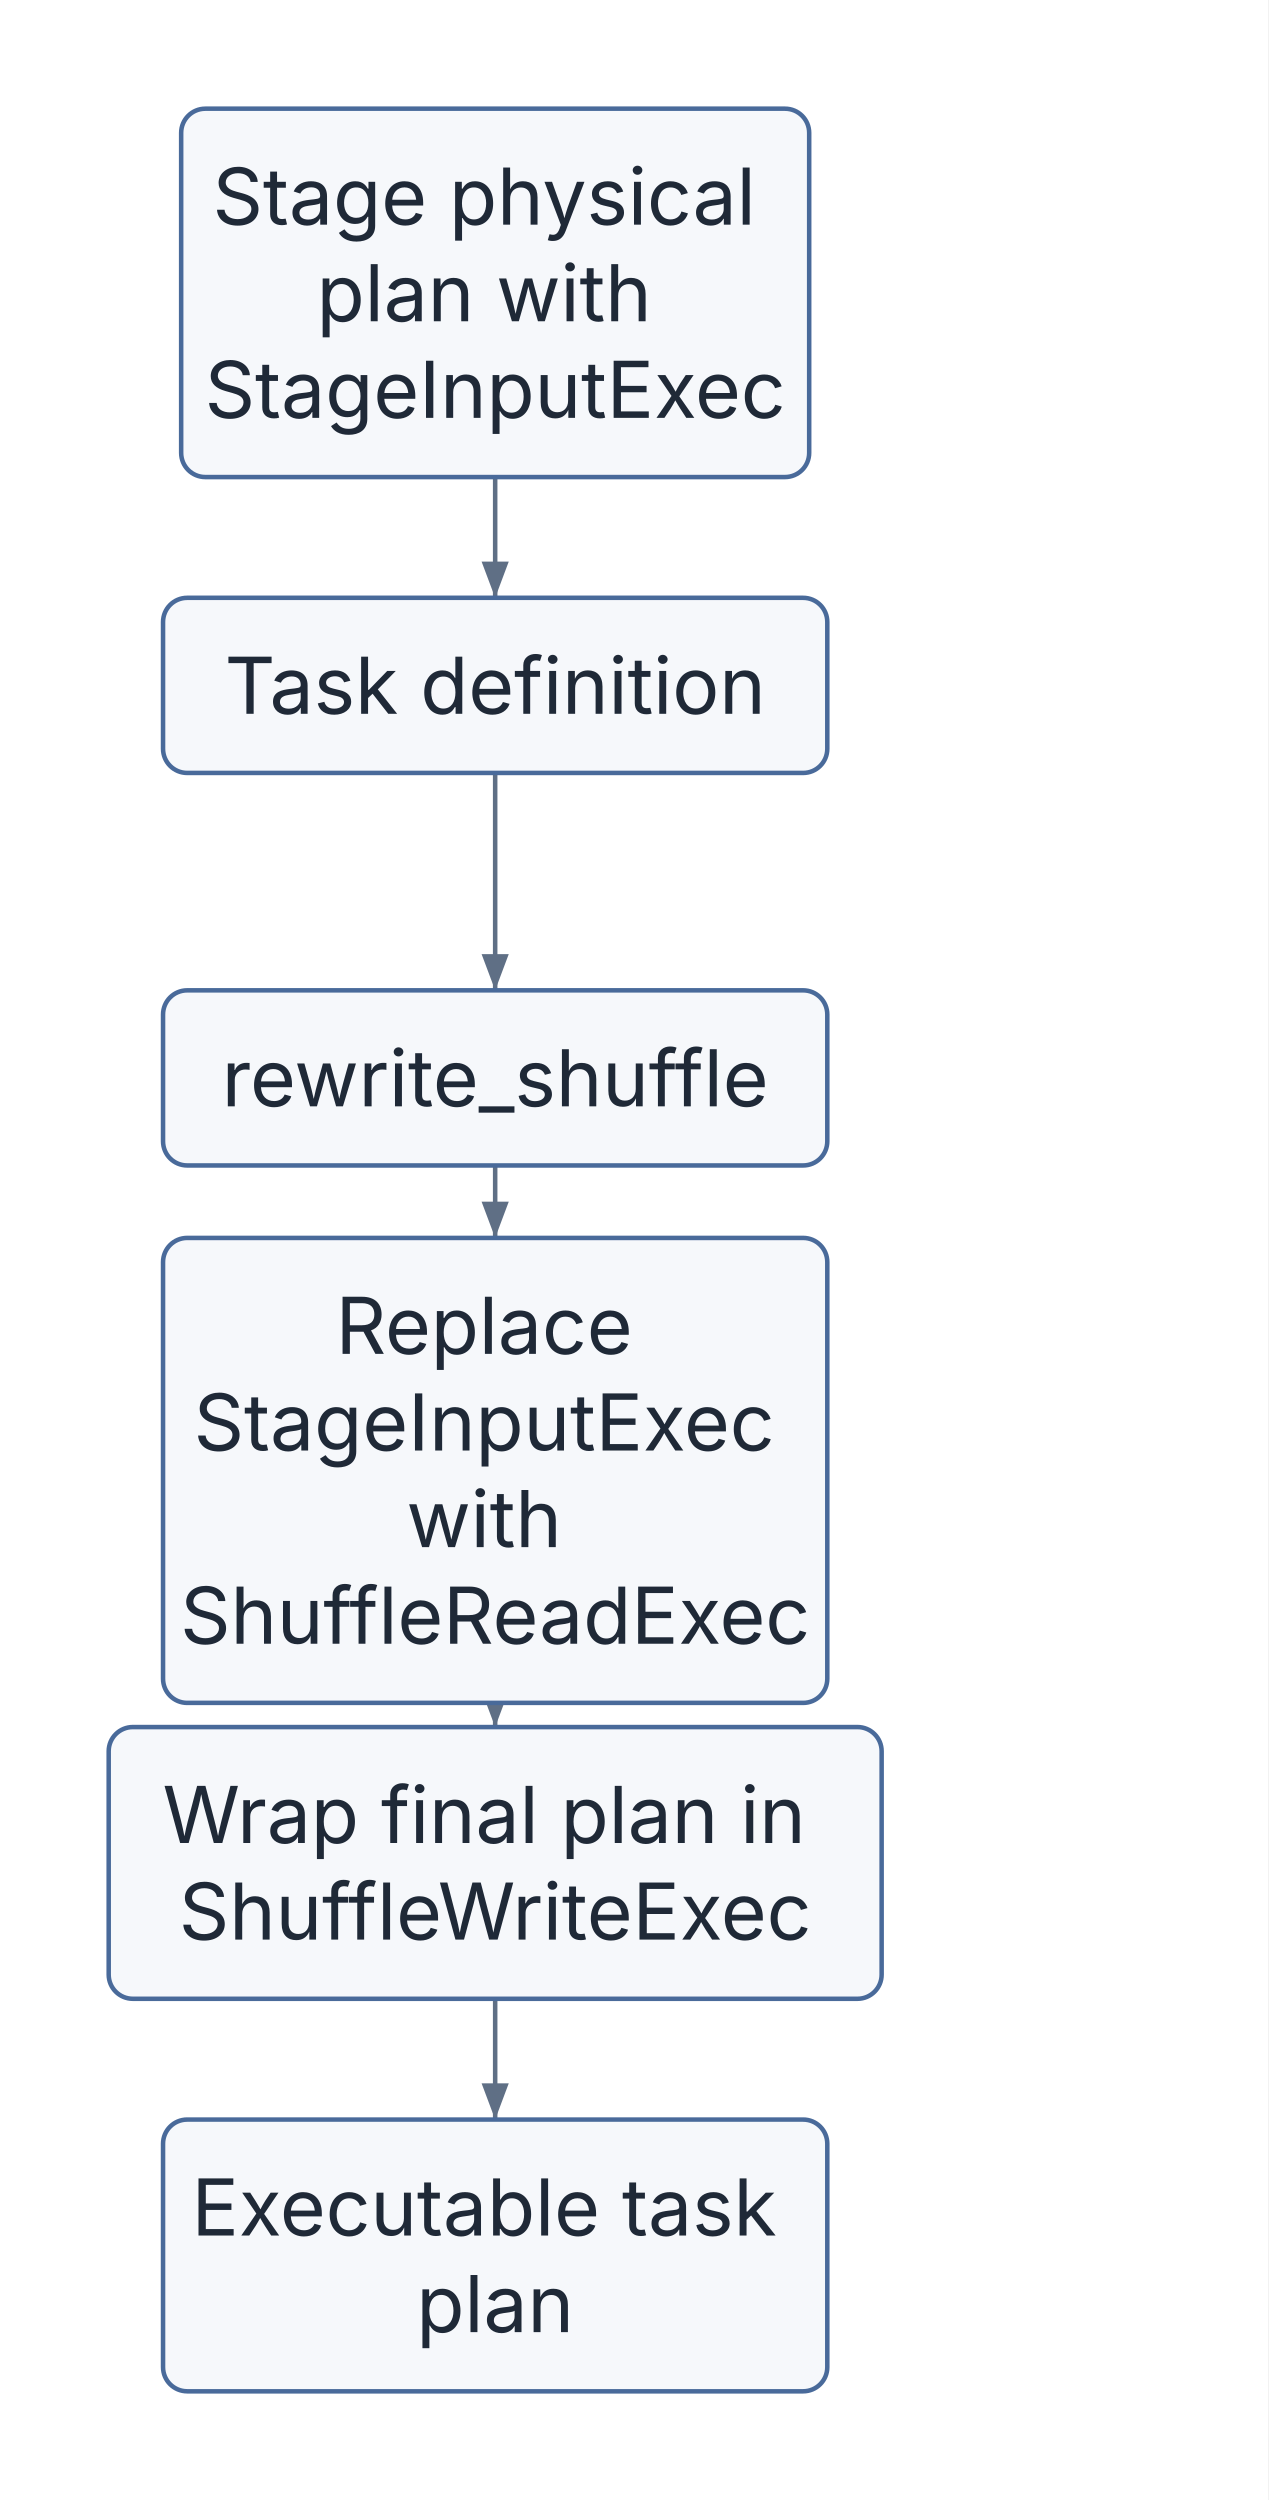
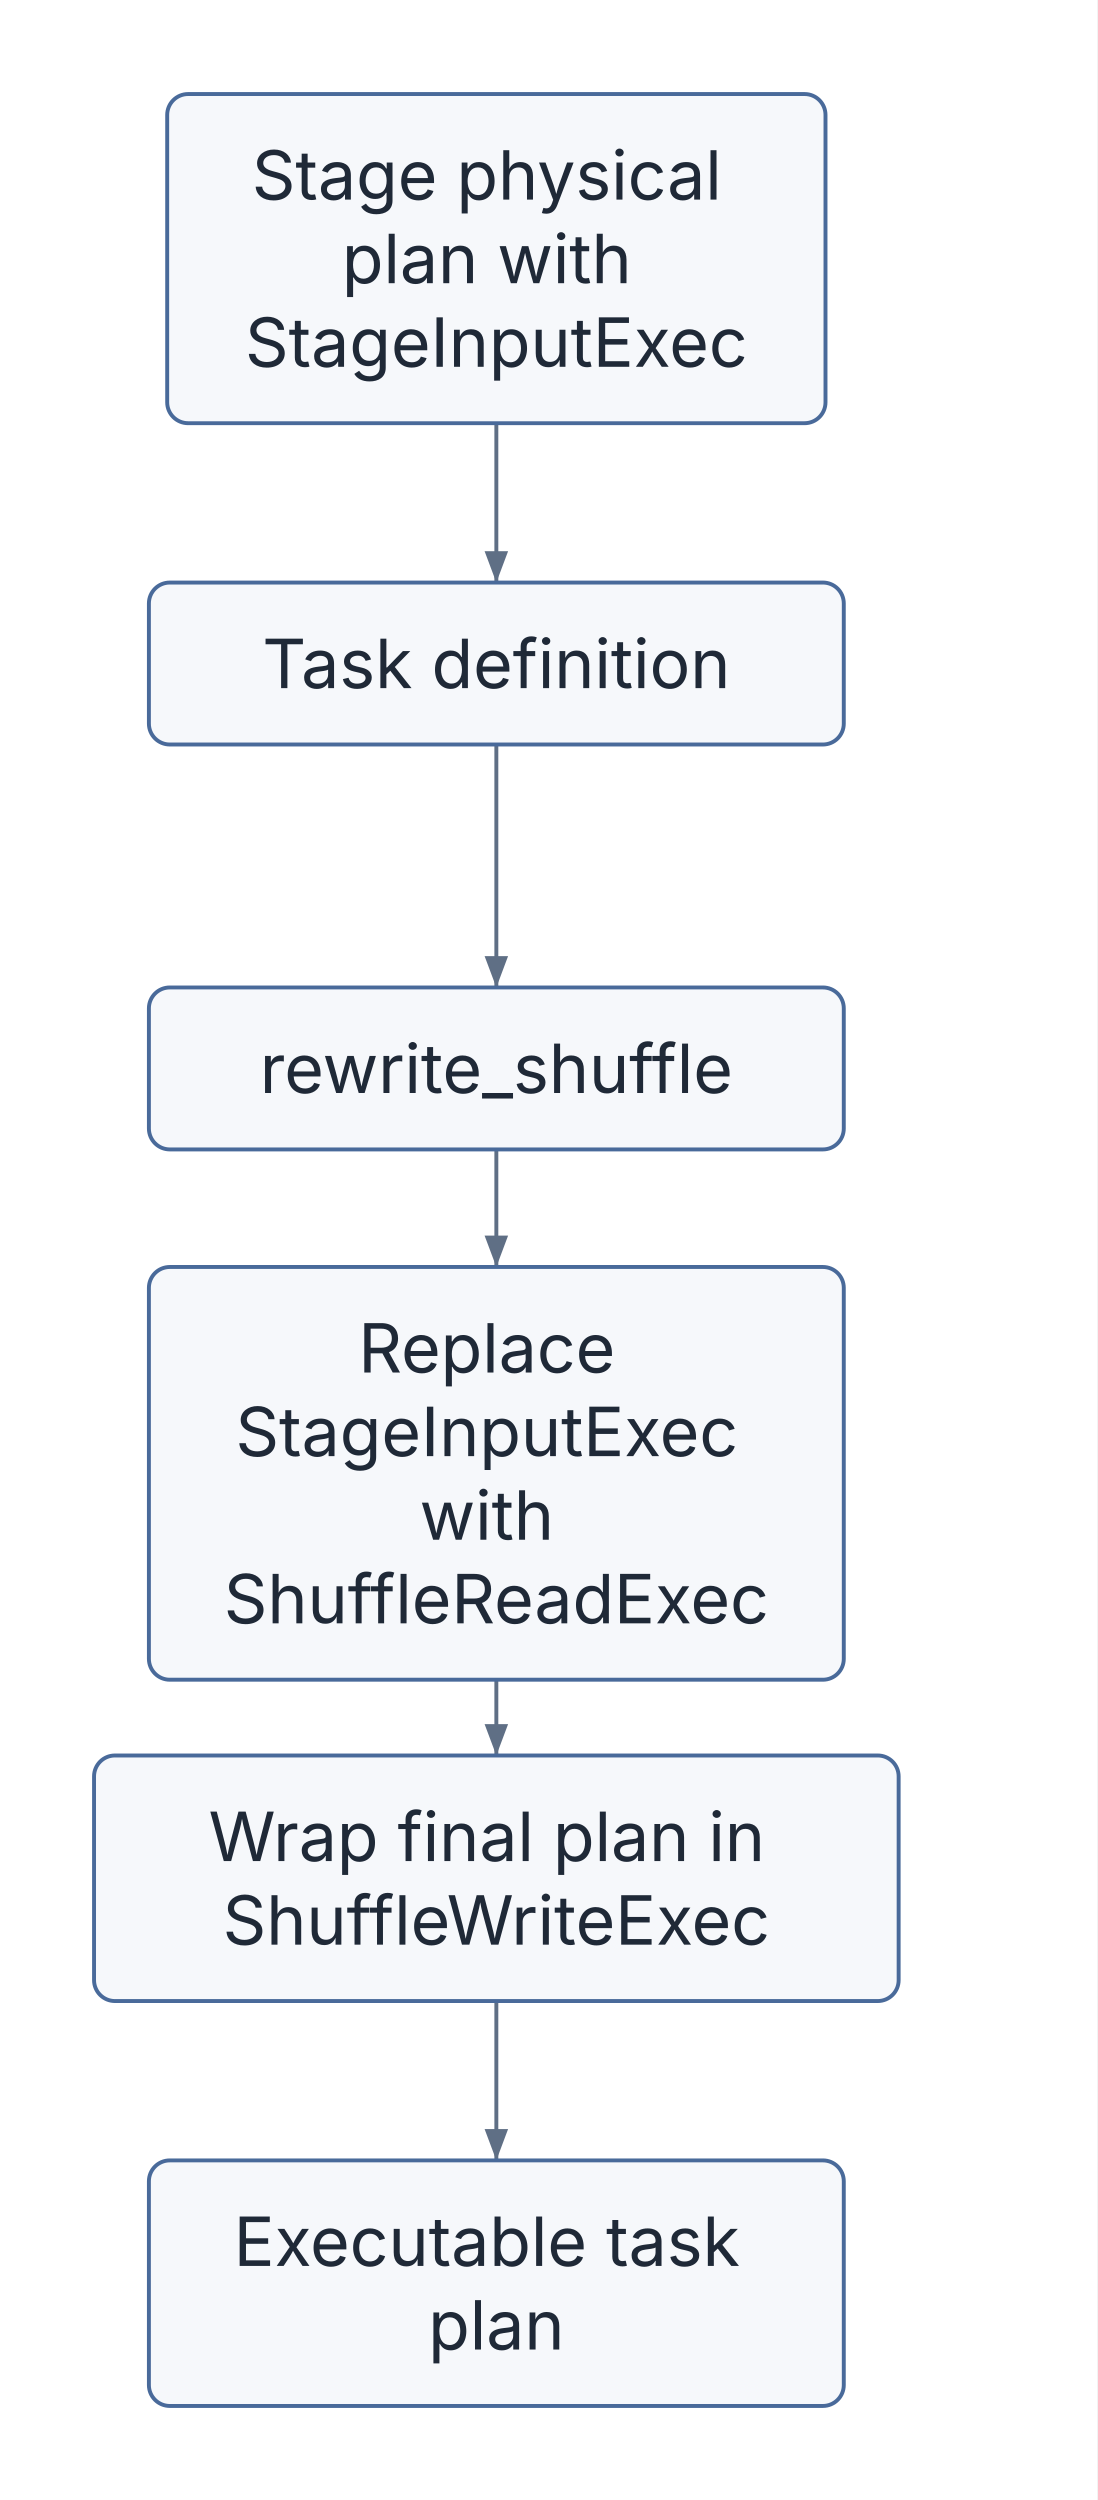
- <svg xmlns="http://www.w3.org/2000/svg" width="420" height="828" viewBox="0 0 420 828">
+ <svg xmlns="http://www.w3.org/2000/svg" width="420" height="957" viewBox="0 0 420 957">
  <defs>
    <marker id="arrow" markerWidth="10" markerHeight="10" refX="8" refY="3" orient="auto" markerUnits="strokeWidth">
      <path d="M0,0 L0,6 L8,3 z" fill="#5f6f85" />
    </marker>
  </defs>
-   <rect x="0" y="0" width="420" height="828" fill="white" />
-   <line x1="164" y1="158" x2="164" y2="198" stroke="#5f6f85" stroke-width="1.5" marker-end="url(#arrow)" />
-   <line x1="164" y1="256" x2="164" y2="328" stroke="#5f6f85" stroke-width="1.5" marker-end="url(#arrow)" />
-   <line x1="164" y1="386" x2="164" y2="410" stroke="#5f6f85" stroke-width="1.5" marker-end="url(#arrow)" />
-   <line x1="164" y1="564" x2="164" y2="572" stroke="#5f6f85" stroke-width="1.5" marker-end="url(#arrow)" />
-   <line x1="164" y1="662" x2="164" y2="702" stroke="#5f6f85" stroke-width="1.5" marker-end="url(#arrow)" />
-   <rect x="60" y="36" width="208" height="122" rx="8" fill="#f6f8fb" stroke="#496a9a" stroke-width="1.5" />
-   <text x="164" y="65" text-anchor="middle" dominant-baseline="middle" font-family="Inter, Helvetica, Arial, sans-serif" font-size="26" fill="#1f2937">
-     <tspan x="164" dy="0">Stage physical</tspan>
-     <tspan x="164" dy="32">plan with</tspan>
-     <tspan x="164" dy="32">StageInputExec</tspan>
+   <rect x="0" y="0" width="420" height="957" fill="white" />
+   <line x1="190" y1="162" x2="190" y2="223" stroke="#5f6f85" stroke-width="1.5" marker-end="url(#arrow)" />
+   <line x1="190" y1="285" x2="190" y2="378" stroke="#5f6f85" stroke-width="1.5" marker-end="url(#arrow)" />
+   <line x1="190" y1="440" x2="190" y2="485" stroke="#5f6f85" stroke-width="1.5" marker-end="url(#arrow)" />
+   <line x1="190" y1="643" x2="190" y2="672" stroke="#5f6f85" stroke-width="1.5" marker-end="url(#arrow)" />
+   <line x1="190" y1="766" x2="190" y2="827" stroke="#5f6f85" stroke-width="1.5" marker-end="url(#arrow)" />
+   <rect x="64" y="36" width="252" height="126" rx="8" fill="#f6f8fb" stroke="#496a9a" stroke-width="1.5" />
+   <text x="190" y="67" text-anchor="middle" dominant-baseline="middle" font-family="Inter, Helvetica, Arial, sans-serif" font-size="26" fill="#1f2937">
+     <tspan x="190" dy="0">Stage physical</tspan>
+     <tspan x="190" dy="32">plan with</tspan>
+     <tspan x="190" dy="32">StageInputExec</tspan>
  </text>
-   <rect x="54" y="198" width="220" height="58" rx="8" fill="#f6f8fb" stroke="#496a9a" stroke-width="1.5" />
-   <text x="164" y="227" text-anchor="middle" dominant-baseline="middle" font-family="Inter, Helvetica, Arial, sans-serif" font-size="26" fill="#1f2937">
-     <tspan x="164" dy="0">Task definition</tspan>
+   <rect x="57" y="223" width="266" height="62" rx="8" fill="#f6f8fb" stroke="#496a9a" stroke-width="1.5" />
+   <text x="190" y="254" text-anchor="middle" dominant-baseline="middle" font-family="Inter, Helvetica, Arial, sans-serif" font-size="26" fill="#1f2937">
+     <tspan x="190" dy="0">Task definition</tspan>
  </text>
-   <rect x="54" y="328" width="220" height="58" rx="8" fill="#f6f8fb" stroke="#496a9a" stroke-width="1.5" />
-   <text x="164" y="357" text-anchor="middle" dominant-baseline="middle" font-family="Inter, Helvetica, Arial, sans-serif" font-size="26" fill="#1f2937">
-     <tspan x="164" dy="0">rewrite_shuffle</tspan>
+   <rect x="57" y="378" width="266" height="62" rx="8" fill="#f6f8fb" stroke="#496a9a" stroke-width="1.5" />
+   <text x="190" y="409" text-anchor="middle" dominant-baseline="middle" font-family="Inter, Helvetica, Arial, sans-serif" font-size="26" fill="#1f2937">
+     <tspan x="190" dy="0">rewrite_shuffle</tspan>
  </text>
-   <rect x="54" y="410" width="220" height="154" rx="8" fill="#f6f8fb" stroke="#496a9a" stroke-width="1.5" />
-   <text x="164" y="439" text-anchor="middle" dominant-baseline="middle" font-family="Inter, Helvetica, Arial, sans-serif" font-size="26" fill="#1f2937">
-     <tspan x="164" dy="0">Replace</tspan>
-     <tspan x="164" dy="32">StageInputExec</tspan>
-     <tspan x="164" dy="32">with</tspan>
-     <tspan x="164" dy="32">ShuffleReadExec</tspan>
+   <rect x="57" y="485" width="266" height="158" rx="8" fill="#f6f8fb" stroke="#496a9a" stroke-width="1.5" />
+   <text x="190" y="516" text-anchor="middle" dominant-baseline="middle" font-family="Inter, Helvetica, Arial, sans-serif" font-size="26" fill="#1f2937">
+     <tspan x="190" dy="0">Replace</tspan>
+     <tspan x="190" dy="32">StageInputExec</tspan>
+     <tspan x="190" dy="32">with</tspan>
+     <tspan x="190" dy="32">ShuffleReadExec</tspan>
  </text>
-   <rect x="36" y="572" width="256" height="90" rx="8" fill="#f6f8fb" stroke="#496a9a" stroke-width="1.5" />
-   <text x="164" y="601" text-anchor="middle" dominant-baseline="middle" font-family="Inter, Helvetica, Arial, sans-serif" font-size="26" fill="#1f2937">
-     <tspan x="164" dy="0">Wrap final plan in</tspan>
-     <tspan x="164" dy="32">ShuffleWriteExec</tspan>
+   <rect x="36" y="672" width="308" height="94" rx="8" fill="#f6f8fb" stroke="#496a9a" stroke-width="1.5" />
+   <text x="190" y="703" text-anchor="middle" dominant-baseline="middle" font-family="Inter, Helvetica, Arial, sans-serif" font-size="26" fill="#1f2937">
+     <tspan x="190" dy="0">Wrap final plan in</tspan>
+     <tspan x="190" dy="32">ShuffleWriteExec</tspan>
  </text>
-   <rect x="54" y="702" width="220" height="90" rx="8" fill="#f6f8fb" stroke="#496a9a" stroke-width="1.5" />
-   <text x="164" y="731" text-anchor="middle" dominant-baseline="middle" font-family="Inter, Helvetica, Arial, sans-serif" font-size="26" fill="#1f2937">
-     <tspan x="164" dy="0">Executable task</tspan>
-     <tspan x="164" dy="32">plan</tspan>
+   <rect x="57" y="827" width="266" height="94" rx="8" fill="#f6f8fb" stroke="#496a9a" stroke-width="1.5" />
+   <text x="190" y="858" text-anchor="middle" dominant-baseline="middle" font-family="Inter, Helvetica, Arial, sans-serif" font-size="26" fill="#1f2937">
+     <tspan x="190" dy="0">Executable task</tspan>
+     <tspan x="190" dy="32">plan</tspan>
  </text>
</svg>
